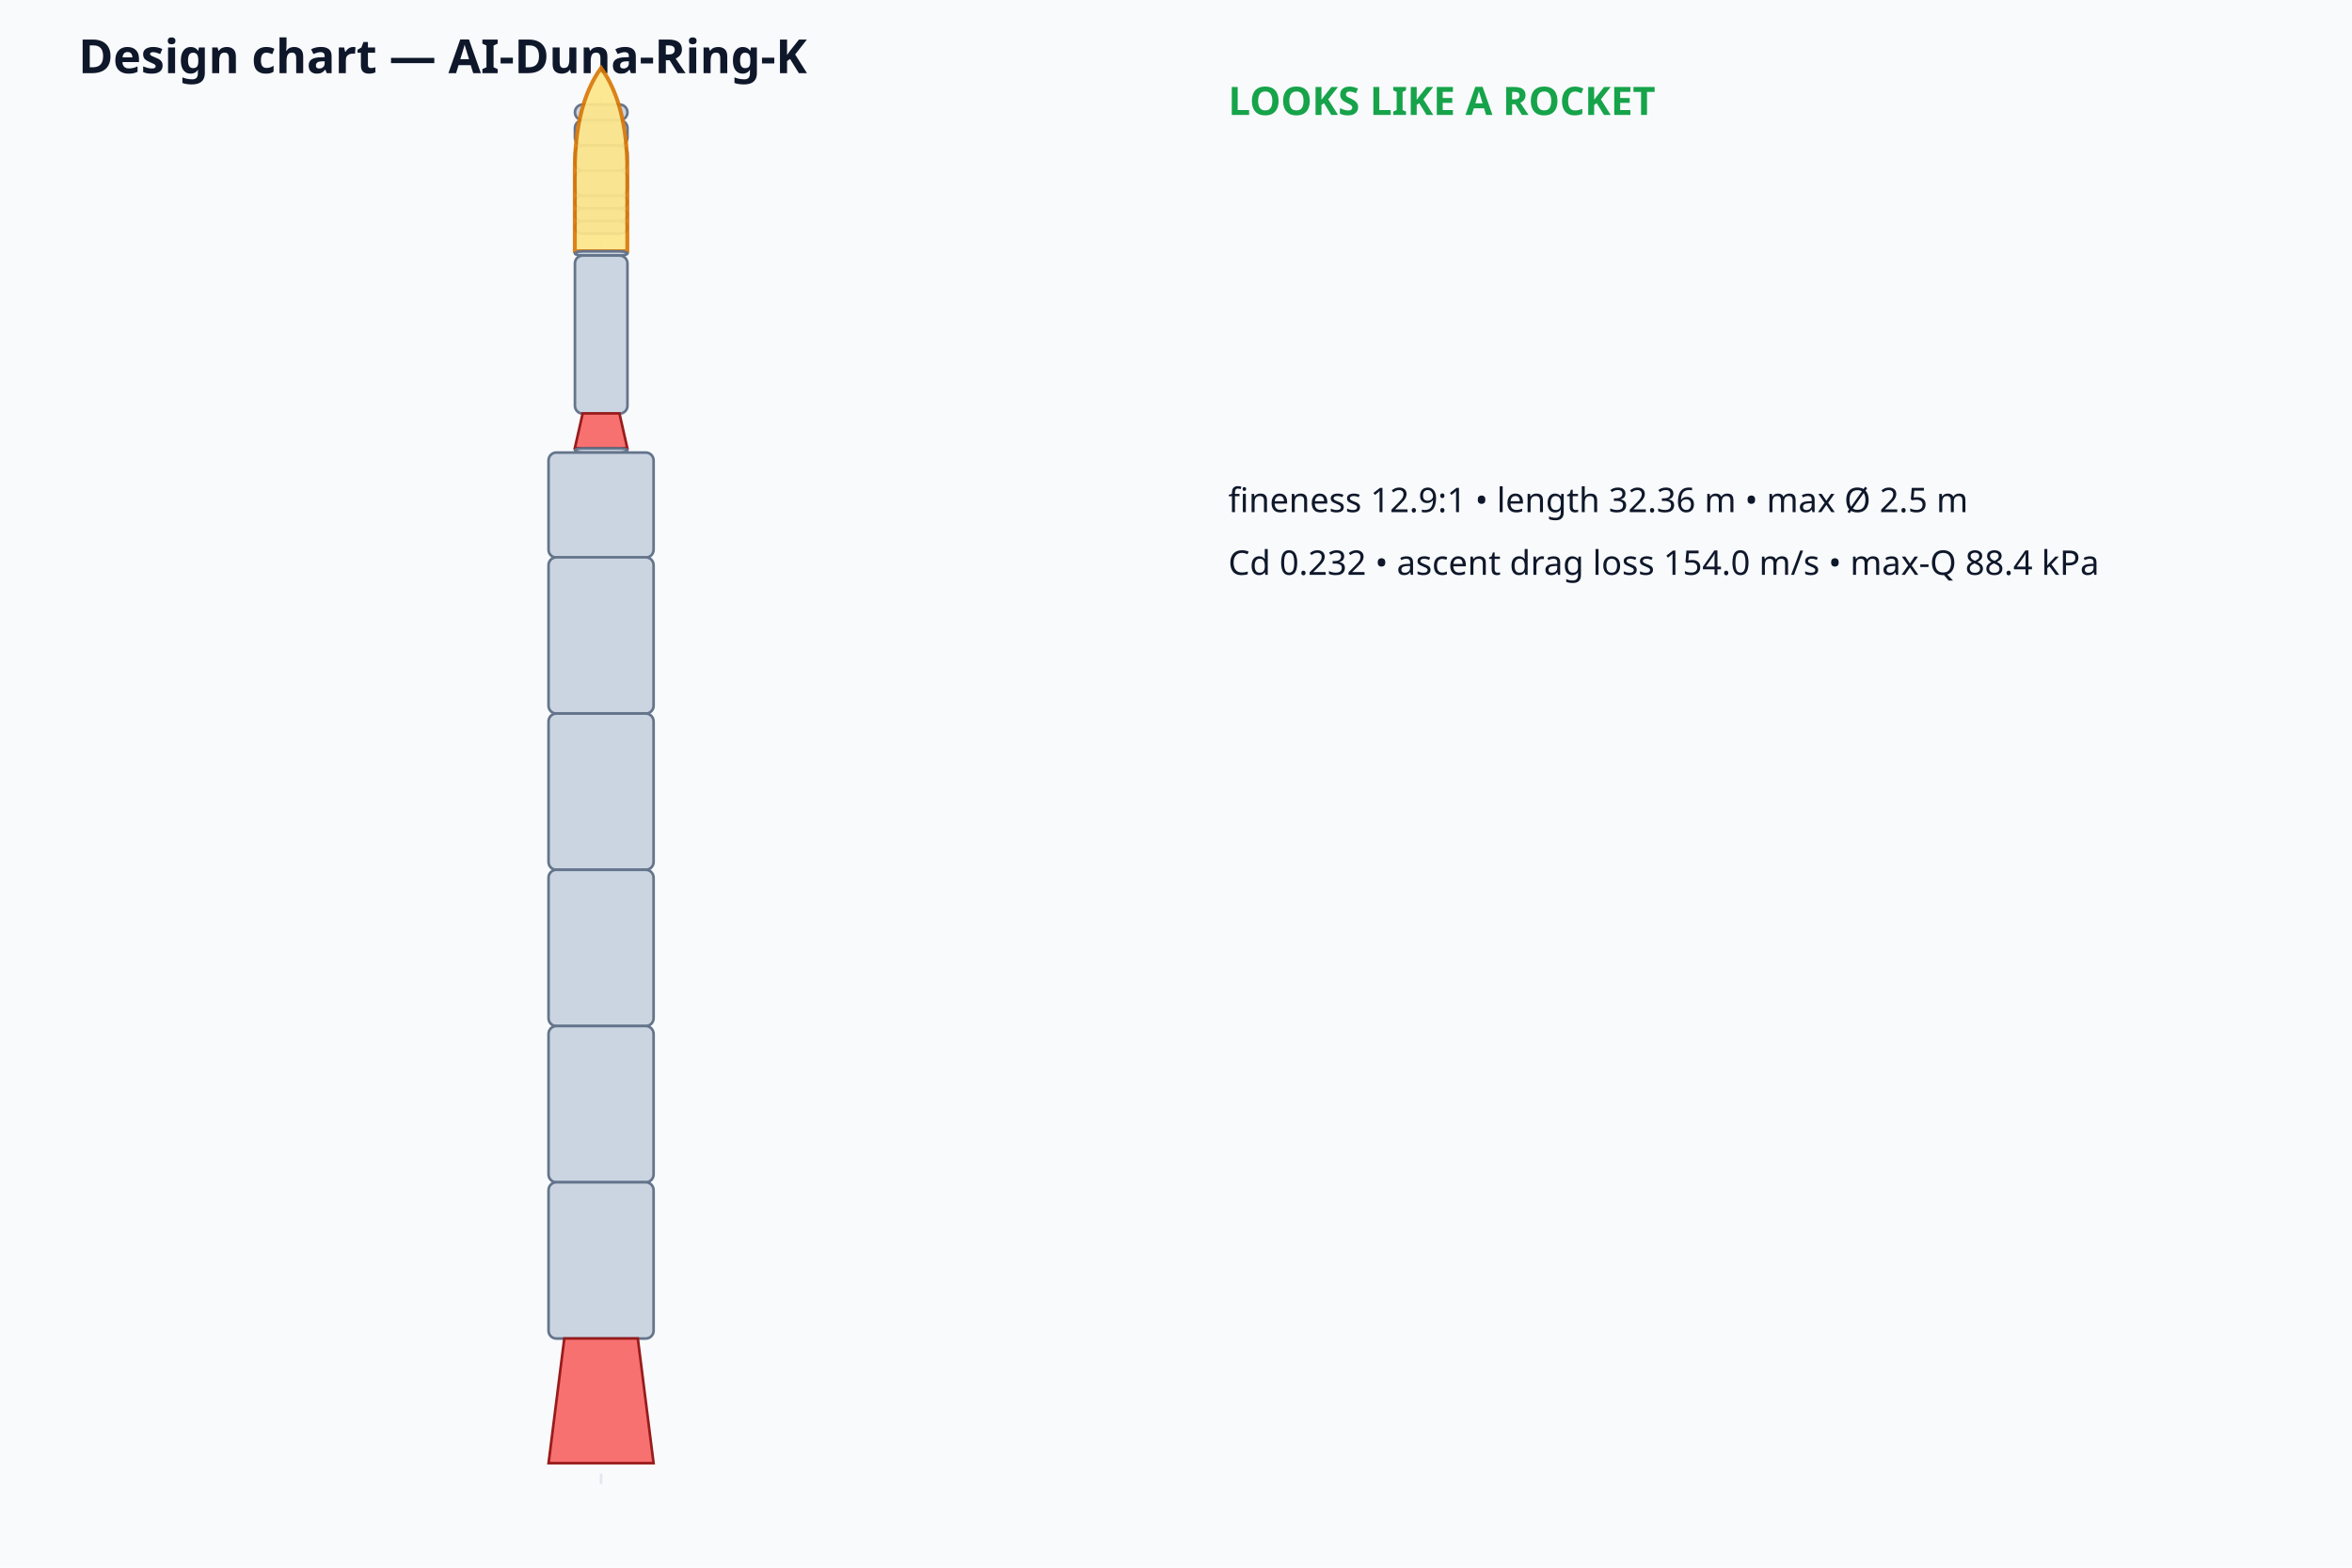
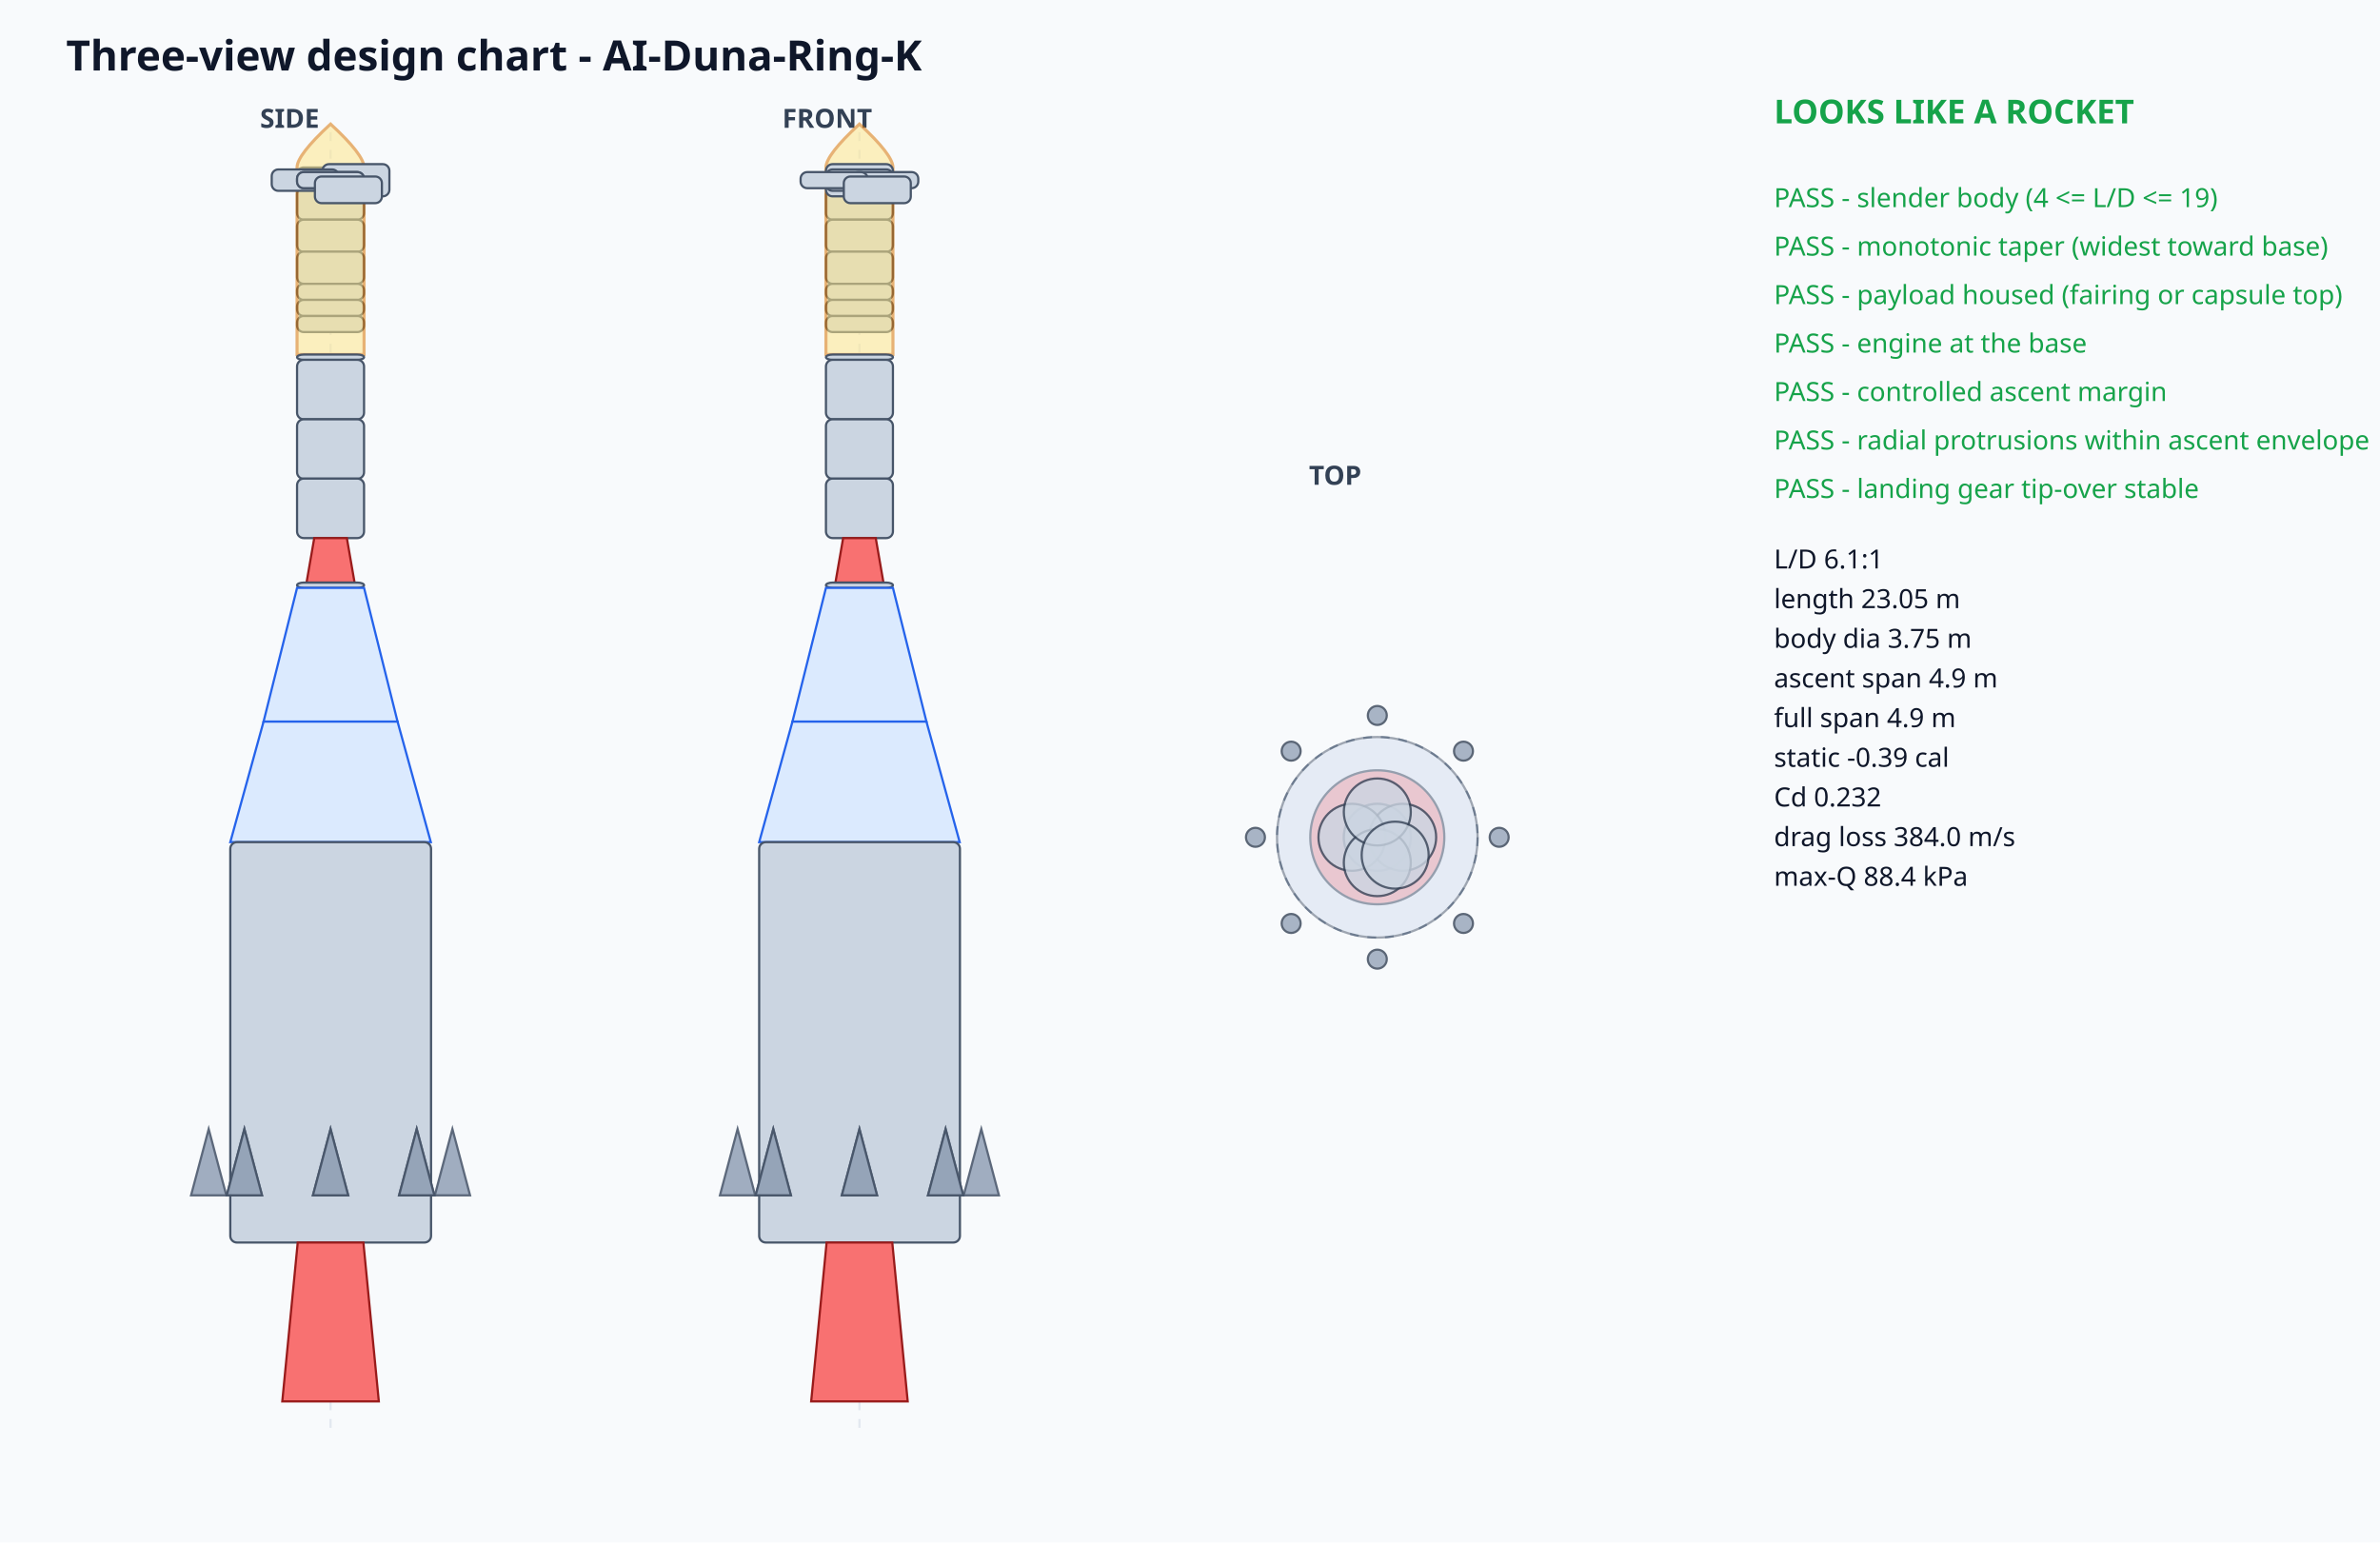
- <svg xmlns="http://www.w3.org/2000/svg" width="900" height="600" viewBox="0 0 900 600" font-family="system-ui,Segoe UI,sans-serif">
-   <rect width="900" height="600" fill="#f8fafc" />
-   <text x="30" y="28" font-size="18" font-weight="700" fill="#0f172a">Design chart — AI-Duna-Ring-K</text>
-   <line x1="230.0" y1="36" x2="230.0" y2="572" stroke="#e2e8f0" stroke-dasharray="4 4" />
-   <rect x="220.0" y="40.0" width="20.1" height="6.0" rx="3" fill="#cbd5e1" stroke="#64748b" />
-   <rect x="220.0" y="46.0" width="20.1" height="9.6" rx="3" fill="#cbd5e1" stroke="#64748b" />
-   <rect x="220.0" y="55.7" width="20.1" height="9.6" rx="3" fill="#cbd5e1" stroke="#64748b" />
-   <rect x="220.0" y="65.3" width="20.1" height="9.6" rx="3" fill="#cbd5e1" stroke="#64748b" />
-   <rect x="220.0" y="74.9" width="20.1" height="4.8" rx="3" fill="#cbd5e1" stroke="#64748b" />
-   <rect x="220.0" y="79.8" width="20.1" height="4.8" rx="3" fill="#cbd5e1" stroke="#64748b" />
-   <rect x="220.0" y="84.6" width="20.1" height="4.8" rx="3" fill="#cbd5e1" stroke="#64748b" />
-   <path d="M 219.955 96.153 L 219.955 65.269 Q 219.955 40.0 230.0 26.0 Q 240.045 40.0 240.045 65.269 L 240.045 96.153 Z" fill="#fde68a" stroke="#d97706" stroke-width="1.5" opacity="0.92" />
-   <rect x="220.0" y="96.2" width="20.1" height="1.6" rx="3" fill="#cbd5e1" stroke="#64748b" />
-   <rect x="220.0" y="97.8" width="20.1" height="60.5" rx="3" fill="#cbd5e1" stroke="#64748b" />
-   <polygon points="222.969,158.22 237.031,158.22 240.045,171.559 219.955,171.559" fill="#f87171" stroke="#991b1b" />
-   <rect x="220.0" y="171.6" width="20.1" height="1.6" rx="3" fill="#cbd5e1" stroke="#64748b" />
-   <rect x="209.9" y="173.2" width="40.2" height="40.2" rx="3" fill="#cbd5e1" stroke="#64748b" />
-   <rect x="209.9" y="213.3" width="40.2" height="59.8" rx="3" fill="#cbd5e1" stroke="#64748b" />
-   <rect x="209.9" y="273.1" width="40.2" height="59.8" rx="3" fill="#cbd5e1" stroke="#64748b" />
-   <rect x="209.9" y="332.9" width="40.2" height="59.8" rx="3" fill="#cbd5e1" stroke="#64748b" />
-   <rect x="209.9" y="392.7" width="40.2" height="59.8" rx="3" fill="#cbd5e1" stroke="#64748b" />
-   <rect x="209.9" y="452.5" width="40.2" height="59.8" rx="3" fill="#cbd5e1" stroke="#64748b" />
-   <polygon points="215.938,512.269 244.062,512.269 250.089,560.0 209.911,560.0" fill="#f87171" stroke="#991b1b" />
-   <text x="470" y="44" font-size="15" font-weight="700" fill="#16a34a">LOOKS LIKE A ROCKET</text>
-   <text x="470" y="196" font-size="13" fill="#0f172a">fineness 12.9:1  •  length 32.36 m  •  max Ø 2.5 m</text>
-   <text x="470" y="220" font-size="13" fill="#0f172a">Cd 0.232  •  ascent drag loss 154.0 m/s  •  max-Q 88.4 kPa</text>
+ <svg xmlns="http://www.w3.org/2000/svg" width="1080" height="700" viewBox="0 0 1080 700" font-family="system-ui,Segoe UI,sans-serif">
+   <rect width="1080" height="700" fill="#f8fafc" />
+   <text x="30" y="32" font-size="19" font-weight="700" fill="#0f172a">Three-view design chart - AI-Duna-Ring-K</text>
+   <text x="805" y="56" font-size="15" font-weight="700" fill="#16a34a">LOOKS LIKE A ROCKET</text>
+   <text x="118" y="58" font-size="12" font-weight="700" fill="#334155">SIDE</text>
+   <text x="355" y="58" font-size="12" font-weight="700" fill="#334155">FRONT</text>
+   <text x="594" y="220" font-size="12" font-weight="700" fill="#334155">TOP</text>
+   <line x1="150.0" y1="60" x2="150.0" y2="650" stroke="#e2e8f0" stroke-dasharray="4 4" />
+   <line x1="390.0" y1="60" x2="390.0" y2="650" stroke="#e2e8f0" stroke-dasharray="4 4" />
+   <circle cx="625.0" cy="380.0" r="45.5" fill="none" stroke="#94a3b8" stroke-dasharray="4 4" />
+   <rect x="134.8" y="76.0" width="30.4" height="9.1" rx="3" fill="#cbd5e1" stroke="#475569" />
+   <rect x="134.8" y="85.1" width="30.4" height="14.6" rx="3" fill="#cbd5e1" stroke="#475569" />
+   <rect x="134.8" y="99.7" width="30.4" height="14.6" rx="3" fill="#cbd5e1" stroke="#475569" />
+   <rect x="134.8" y="114.2" width="30.4" height="14.6" rx="3" fill="#cbd5e1" stroke="#475569" />
+   <rect x="134.8" y="128.8" width="30.4" height="7.3" rx="3" fill="#cbd5e1" stroke="#475569" />
+   <rect x="134.8" y="136.1" width="30.4" height="7.3" rx="3" fill="#cbd5e1" stroke="#475569" />
+   <rect x="134.8" y="143.4" width="30.4" height="7.3" rx="3" fill="#cbd5e1" stroke="#475569" />
+   <path d="M 134.8 160.9 L 134.8 76.0 Q 134.8 70.3 150.0 56.3 Q 165.2 70.3 165.2 76.0 L 165.2 160.9 Z" fill="#fde68a" stroke="#d97706" stroke-width="1.4" opacity="0.55" />
+   <rect x="134.8" y="160.9" width="30.4" height="2.4" rx="3" fill="#cbd5e1" stroke="#475569" />
+   <rect x="134.8" y="163.3" width="30.4" height="27.0" rx="3" fill="#cbd5e1" stroke="#475569" />
+   <rect x="134.8" y="190.3" width="30.4" height="27.0" rx="3" fill="#cbd5e1" stroke="#475569" />
+   <rect x="134.8" y="217.2" width="30.4" height="27.0" rx="3" fill="#cbd5e1" stroke="#475569" />
+   <polygon points="142.6,244.2 157.4,244.2 160.9,264.4 139.1,264.4" fill="#f87171" stroke="#991b1b" />
+   <rect x="134.8" y="264.4" width="30.4" height="2.4" rx="3" fill="#cbd5e1" stroke="#475569" />
+   <polygon points="134.8,266.8 165.2,266.8 180.4,327.5 119.6,327.5" fill="#dbeafe" stroke="#2563eb" />
+   <polygon points="119.6,327.5 180.4,327.5 195.5,382.2 104.5,382.2" fill="#dbeafe" stroke="#2563eb" />
+   <rect x="104.5" y="382.2" width="91.1" height="181.7" rx="3" fill="#cbd5e1" stroke="#475569" />
+   <polygon points="135.1,563.9 164.9,563.9 171.9,636.0 128.1,636.0" fill="#f87171" stroke="#991b1b" />
+   <rect x="146.3" y="74.5" width="30.4" height="14.6" rx="3" fill="#cbd5e1" stroke="#475569" />
+   <rect x="123.3" y="76.9" width="30.4" height="9.7" rx="3" fill="#cbd5e1" stroke="#475569" />
+   <rect x="134.8" y="78.1" width="30.4" height="7.3" rx="3" fill="#cbd5e1" stroke="#475569" />
+   <rect x="134.8" y="78.1" width="30.4" height="7.3" rx="3" fill="#cbd5e1" stroke="#475569" />
+   <rect x="142.9" y="80.1" width="30.4" height="12.1" rx="3" fill="#cbd5e1" stroke="#475569" />
+   <polygon points="205.3,512.4 197.3,542.5 213.3,542.5" fill="#94a3b8" stroke="#475569" opacity="0.88" />
+   <polygon points="189.1,512.4 181.1,542.5 197.1,542.5" fill="#94a3b8" stroke="#475569" opacity="0.88" />
+   <polygon points="150.0,512.4 142.0,542.5 158.0,542.5" fill="#94a3b8" stroke="#475569" opacity="0.88" />
+   <polygon points="110.9,512.4 102.9,542.5 118.9,542.5" fill="#94a3b8" stroke="#475569" opacity="0.88" />
+   <polygon points="94.7,512.4 86.7,542.5 102.7,542.5" fill="#94a3b8" stroke="#475569" opacity="0.88" />
+   <polygon points="110.9,512.4 102.9,542.5 118.9,542.5" fill="#94a3b8" stroke="#475569" opacity="0.88" />
+   <polygon points="150.0,512.4 142.0,542.5 158.0,542.5" fill="#94a3b8" stroke="#475569" opacity="0.88" />
+   <polygon points="189.1,512.4 181.1,542.5 197.1,542.5" fill="#94a3b8" stroke="#475569" opacity="0.88" />
+   <rect x="374.8" y="76.0" width="30.4" height="9.1" rx="3" fill="#cbd5e1" stroke="#475569" />
+   <rect x="374.8" y="85.1" width="30.4" height="14.6" rx="3" fill="#cbd5e1" stroke="#475569" />
+   <rect x="374.8" y="99.7" width="30.4" height="14.6" rx="3" fill="#cbd5e1" stroke="#475569" />
+   <rect x="374.8" y="114.2" width="30.4" height="14.6" rx="3" fill="#cbd5e1" stroke="#475569" />
+   <rect x="374.8" y="128.8" width="30.4" height="7.3" rx="3" fill="#cbd5e1" stroke="#475569" />
+   <rect x="374.8" y="136.1" width="30.4" height="7.3" rx="3" fill="#cbd5e1" stroke="#475569" />
+   <rect x="374.8" y="143.4" width="30.4" height="7.3" rx="3" fill="#cbd5e1" stroke="#475569" />
+   <path d="M 374.8 160.9 L 374.8 76.0 Q 374.8 70.3 390.0 56.3 Q 405.2 70.3 405.2 76.0 L 405.2 160.9 Z" fill="#fde68a" stroke="#d97706" stroke-width="1.4" opacity="0.55" />
+   <rect x="374.8" y="160.9" width="30.4" height="2.4" rx="3" fill="#cbd5e1" stroke="#475569" />
+   <rect x="374.8" y="163.3" width="30.4" height="27.0" rx="3" fill="#cbd5e1" stroke="#475569" />
+   <rect x="374.8" y="190.3" width="30.4" height="27.0" rx="3" fill="#cbd5e1" stroke="#475569" />
+   <rect x="374.8" y="217.2" width="30.4" height="27.0" rx="3" fill="#cbd5e1" stroke="#475569" />
+   <polygon points="382.6,244.2 397.4,244.2 400.9,264.4 379.1,264.4" fill="#f87171" stroke="#991b1b" />
+   <rect x="374.8" y="264.4" width="30.4" height="2.4" rx="3" fill="#cbd5e1" stroke="#475569" />
+   <polygon points="374.8,266.8 405.2,266.8 420.4,327.5 359.6,327.5" fill="#dbeafe" stroke="#2563eb" />
+   <polygon points="359.6,327.5 420.4,327.5 435.5,382.2 344.5,382.2" fill="#dbeafe" stroke="#2563eb" />
+   <rect x="344.5" y="382.2" width="91.1" height="181.7" rx="3" fill="#cbd5e1" stroke="#475569" />
+   <polygon points="375.1,563.9 404.9,563.9 411.9,636.0 368.1,636.0" fill="#f87171" stroke="#991b1b" />
+   <rect x="374.8" y="74.5" width="30.4" height="14.6" rx="3" fill="#cbd5e1" stroke="#475569" />
+   <rect x="374.8" y="76.9" width="30.4" height="9.7" rx="3" fill="#cbd5e1" stroke="#475569" />
+   <rect x="386.3" y="78.1" width="30.4" height="7.3" rx="3" fill="#cbd5e1" stroke="#475569" />
+   <rect x="363.3" y="78.1" width="30.4" height="7.3" rx="3" fill="#cbd5e1" stroke="#475569" />
+   <rect x="382.9" y="80.1" width="30.4" height="12.1" rx="3" fill="#cbd5e1" stroke="#475569" />
+   <polygon points="390.0,512.4 382.0,542.5 398.0,542.5" fill="#94a3b8" stroke="#475569" opacity="0.88" />
+   <polygon points="429.1,512.4 421.1,542.5 437.1,542.5" fill="#94a3b8" stroke="#475569" opacity="0.88" />
+   <polygon points="445.3,512.4 437.3,542.5 453.3,542.5" fill="#94a3b8" stroke="#475569" opacity="0.88" />
+   <polygon points="429.1,512.4 421.1,542.5 437.1,542.5" fill="#94a3b8" stroke="#475569" opacity="0.88" />
+   <polygon points="390.0,512.4 382.0,542.5 398.0,542.5" fill="#94a3b8" stroke="#475569" opacity="0.88" />
+   <polygon points="350.9,512.4 342.9,542.5 358.9,542.5" fill="#94a3b8" stroke="#475569" opacity="0.88" />
+   <polygon points="334.7,512.4 326.7,542.5 342.7,542.5" fill="#94a3b8" stroke="#475569" opacity="0.88" />
+   <polygon points="350.9,512.4 342.9,542.5 358.9,542.5" fill="#94a3b8" stroke="#475569" opacity="0.88" />
+   <circle cx="625.0" cy="380.0" r="45.5" fill="#dbeafe" stroke="#475569" opacity="0.30" />
+   <circle cx="625.0" cy="380.0" r="45.5" fill="#cbd5e1" stroke="#475569" opacity="0.30" />
+   <circle cx="625.0" cy="380.0" r="30.4" fill="#dbeafe" stroke="#475569" opacity="0.30" />
+   <circle cx="625.0" cy="380.0" r="30.4" fill="#f87171" stroke="#475569" opacity="0.30" />
+   <circle cx="625.0" cy="380.0" r="15.2" fill="#cbd5e1" stroke="#475569" opacity="0.30" />
+   <circle cx="625.0" cy="380.0" r="15.2" fill="#cbd5e1" stroke="#475569" opacity="0.30" />
+   <circle cx="625.0" cy="380.0" r="15.2" fill="#cbd5e1" stroke="#475569" opacity="0.30" />
+   <circle cx="625.0" cy="380.0" r="15.2" fill="#cbd5e1" stroke="#475569" opacity="0.30" />
+   <circle cx="636.5" cy="380.0" r="15.2" fill="#cbd5e1" stroke="#334155" opacity="0.80" />
+   <circle cx="613.5" cy="380.0" r="15.2" fill="#cbd5e1" stroke="#334155" opacity="0.80" />
+   <circle cx="625.0" cy="391.5" r="15.2" fill="#cbd5e1" stroke="#334155" opacity="0.80" />
+   <circle cx="625.0" cy="368.5" r="15.2" fill="#cbd5e1" stroke="#334155" opacity="0.80" />
+   <circle cx="633.1" cy="388.1" r="15.2" fill="#cbd5e1" stroke="#334155" opacity="0.80" />
+   <circle cx="680.3" cy="380.0" r="4.3" fill="#94a3b8" stroke="#334155" opacity="0.80" />
+   <circle cx="664.1" cy="419.1" r="4.3" fill="#94a3b8" stroke="#334155" opacity="0.80" />
+   <circle cx="625.0" cy="435.3" r="4.3" fill="#94a3b8" stroke="#334155" opacity="0.80" />
+   <circle cx="585.9" cy="419.1" r="4.3" fill="#94a3b8" stroke="#334155" opacity="0.80" />
+   <circle cx="569.7" cy="380.0" r="4.3" fill="#94a3b8" stroke="#334155" opacity="0.80" />
+   <circle cx="585.9" cy="340.9" r="4.3" fill="#94a3b8" stroke="#334155" opacity="0.80" />
+   <circle cx="625.0" cy="324.7" r="4.3" fill="#94a3b8" stroke="#334155" opacity="0.80" />
+   <circle cx="664.1" cy="340.9" r="4.3" fill="#94a3b8" stroke="#334155" opacity="0.80" />
+   <text x="805" y="94" font-size="12" fill="#16a34a">PASS - slender body (4 &lt;= L/D &lt;= 19)</text>
+   <text x="805" y="116" font-size="12" fill="#16a34a">PASS - monotonic taper (widest toward base)</text>
+   <text x="805" y="138" font-size="12" fill="#16a34a">PASS - payload housed (fairing or capsule top)</text>
+   <text x="805" y="160" font-size="12" fill="#16a34a">PASS - engine at the base</text>
+   <text x="805" y="182" font-size="12" fill="#16a34a">PASS - controlled ascent margin</text>
+   <text x="805" y="204" font-size="12" fill="#16a34a">PASS - radial protrusions within ascent envelope</text>
+   <text x="805" y="226" font-size="12" fill="#16a34a">PASS - landing gear tip-over stable</text>
+   <text x="805" y="258" font-size="12" fill="#0f172a">L/D 6.1:1</text>
+   <text x="805" y="276" font-size="12" fill="#0f172a">length 23.05 m</text>
+   <text x="805" y="294" font-size="12" fill="#0f172a">body dia 3.75 m</text>
+   <text x="805" y="312" font-size="12" fill="#0f172a">ascent span 4.9 m</text>
+   <text x="805" y="330" font-size="12" fill="#0f172a">full span 4.9 m</text>
+   <text x="805" y="348" font-size="12" fill="#0f172a">static -0.39 cal</text>
+   <text x="805" y="366" font-size="12" fill="#0f172a">Cd 0.232</text>
+   <text x="805" y="384" font-size="12" fill="#0f172a">drag loss 384.0 m/s</text>
+   <text x="805" y="402" font-size="12" fill="#0f172a">max-Q 88.4 kPa</text>
</svg>
